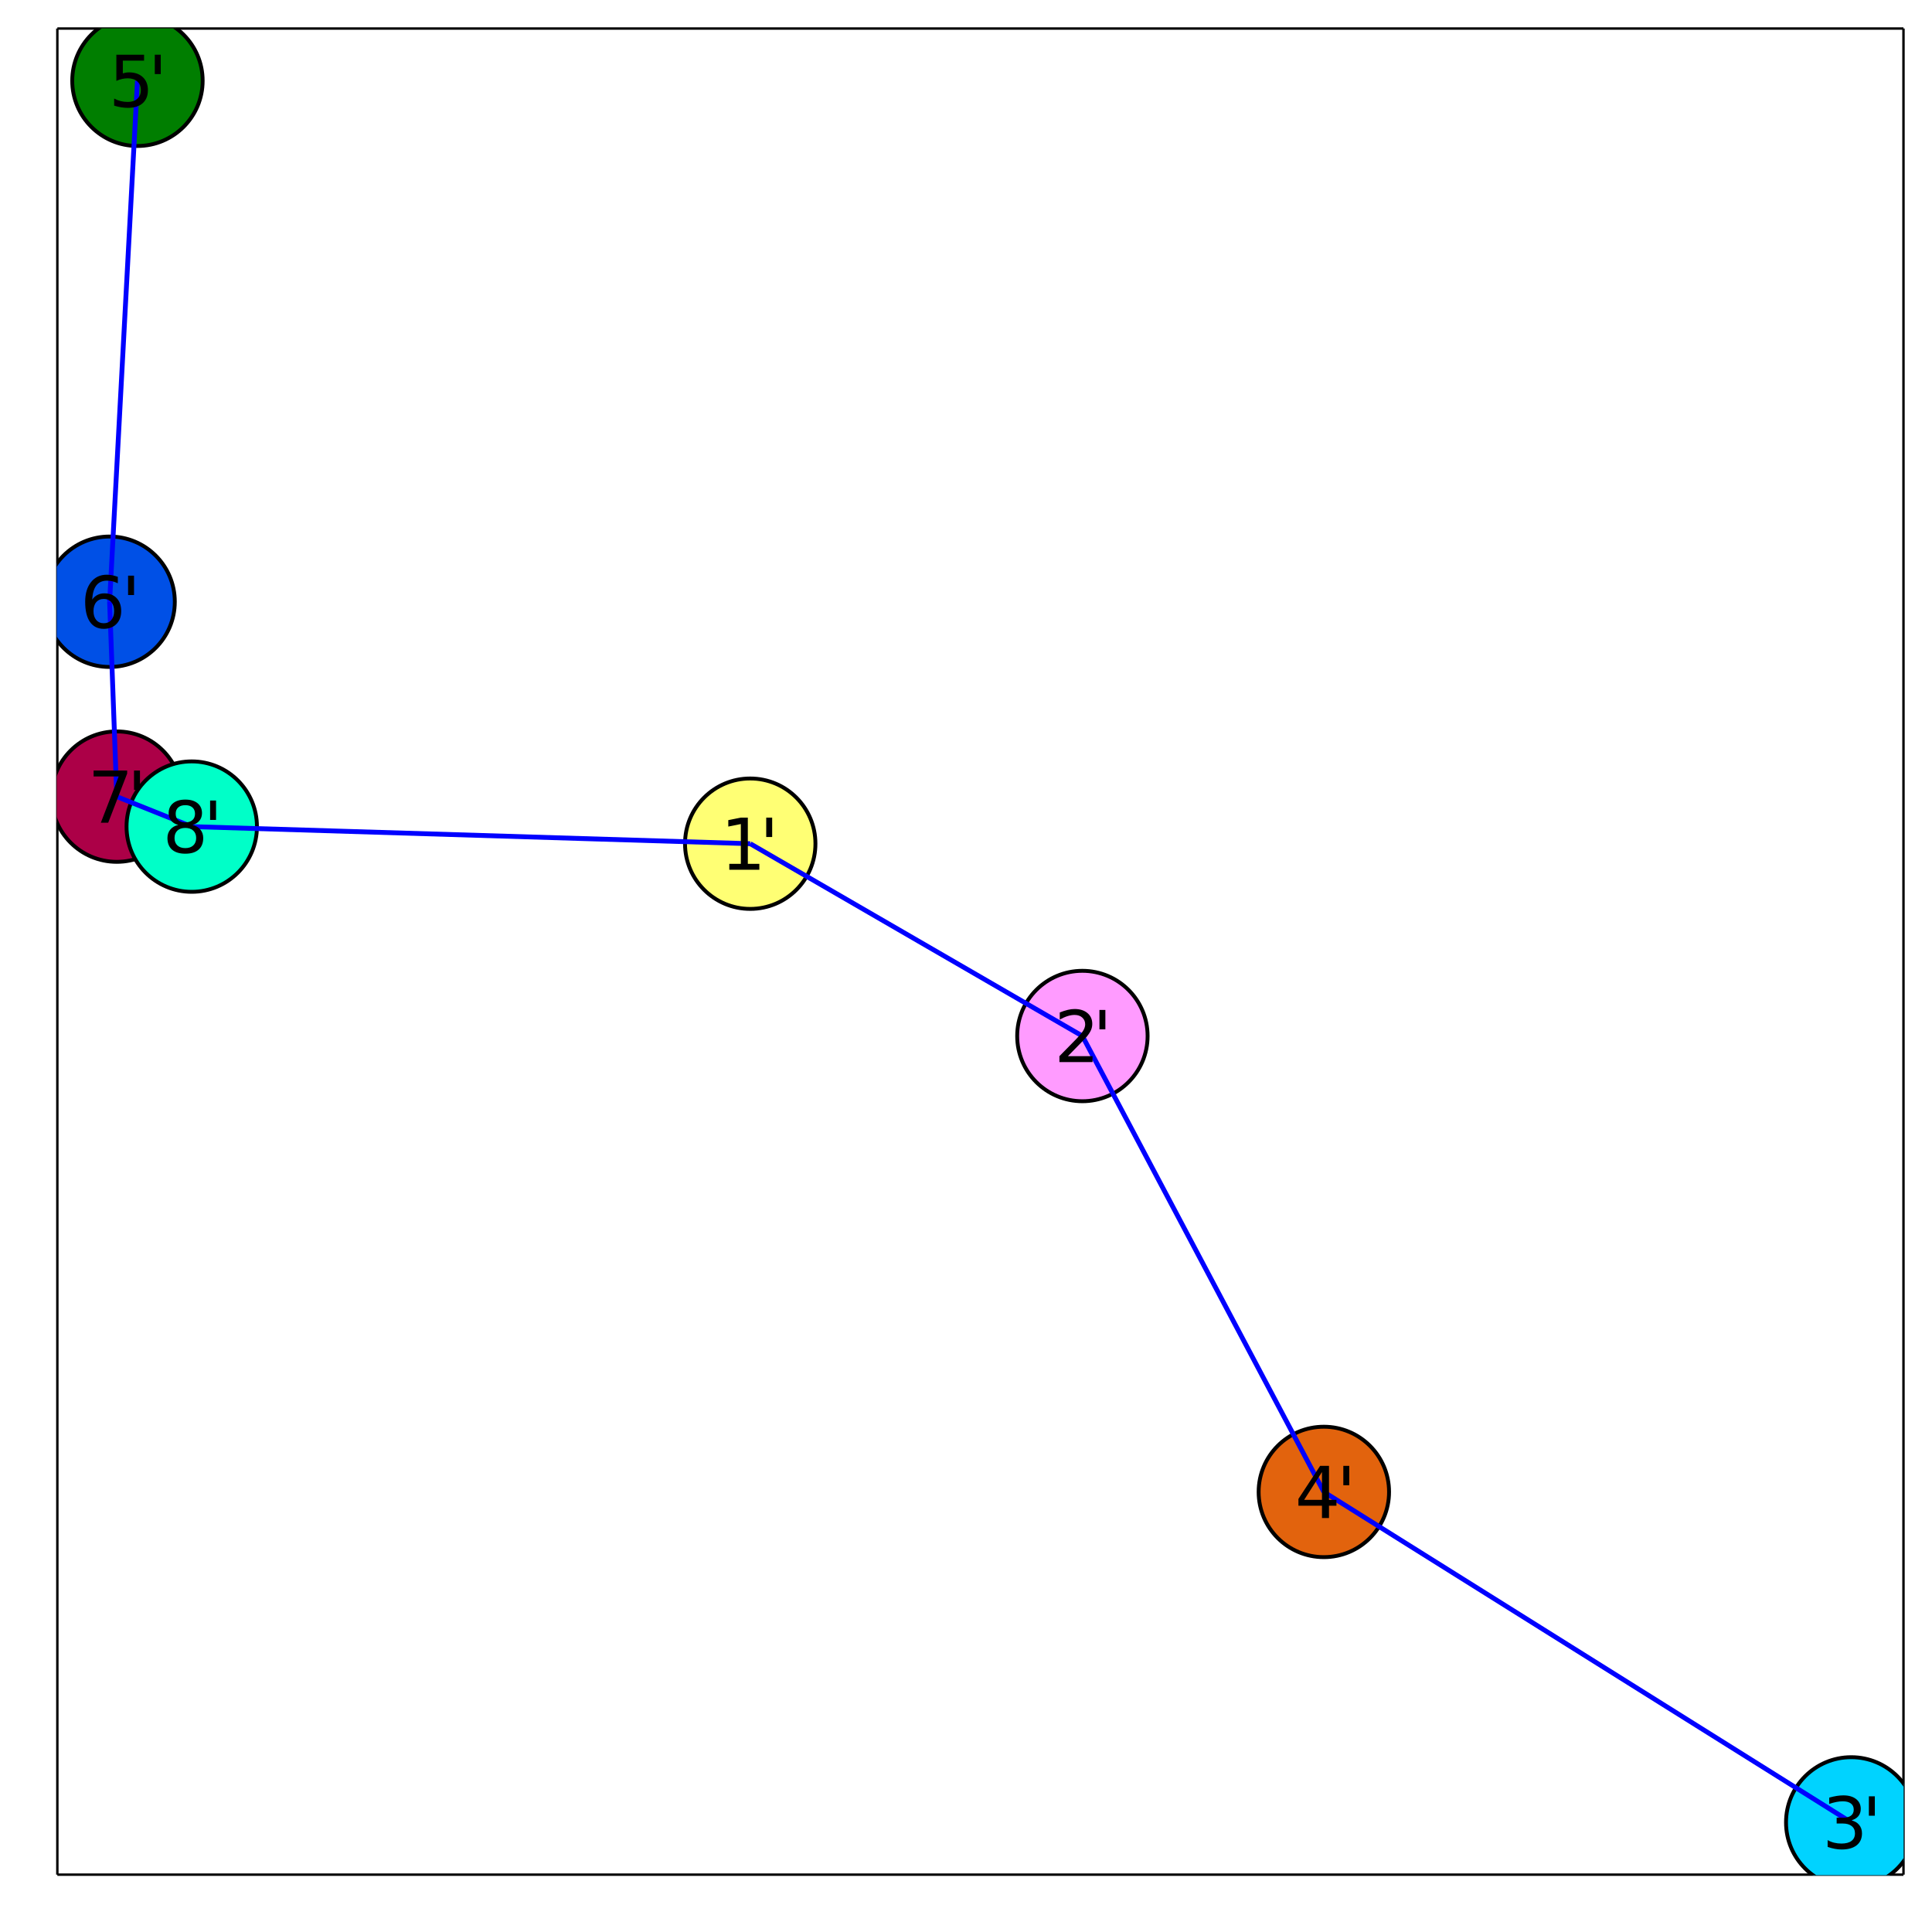
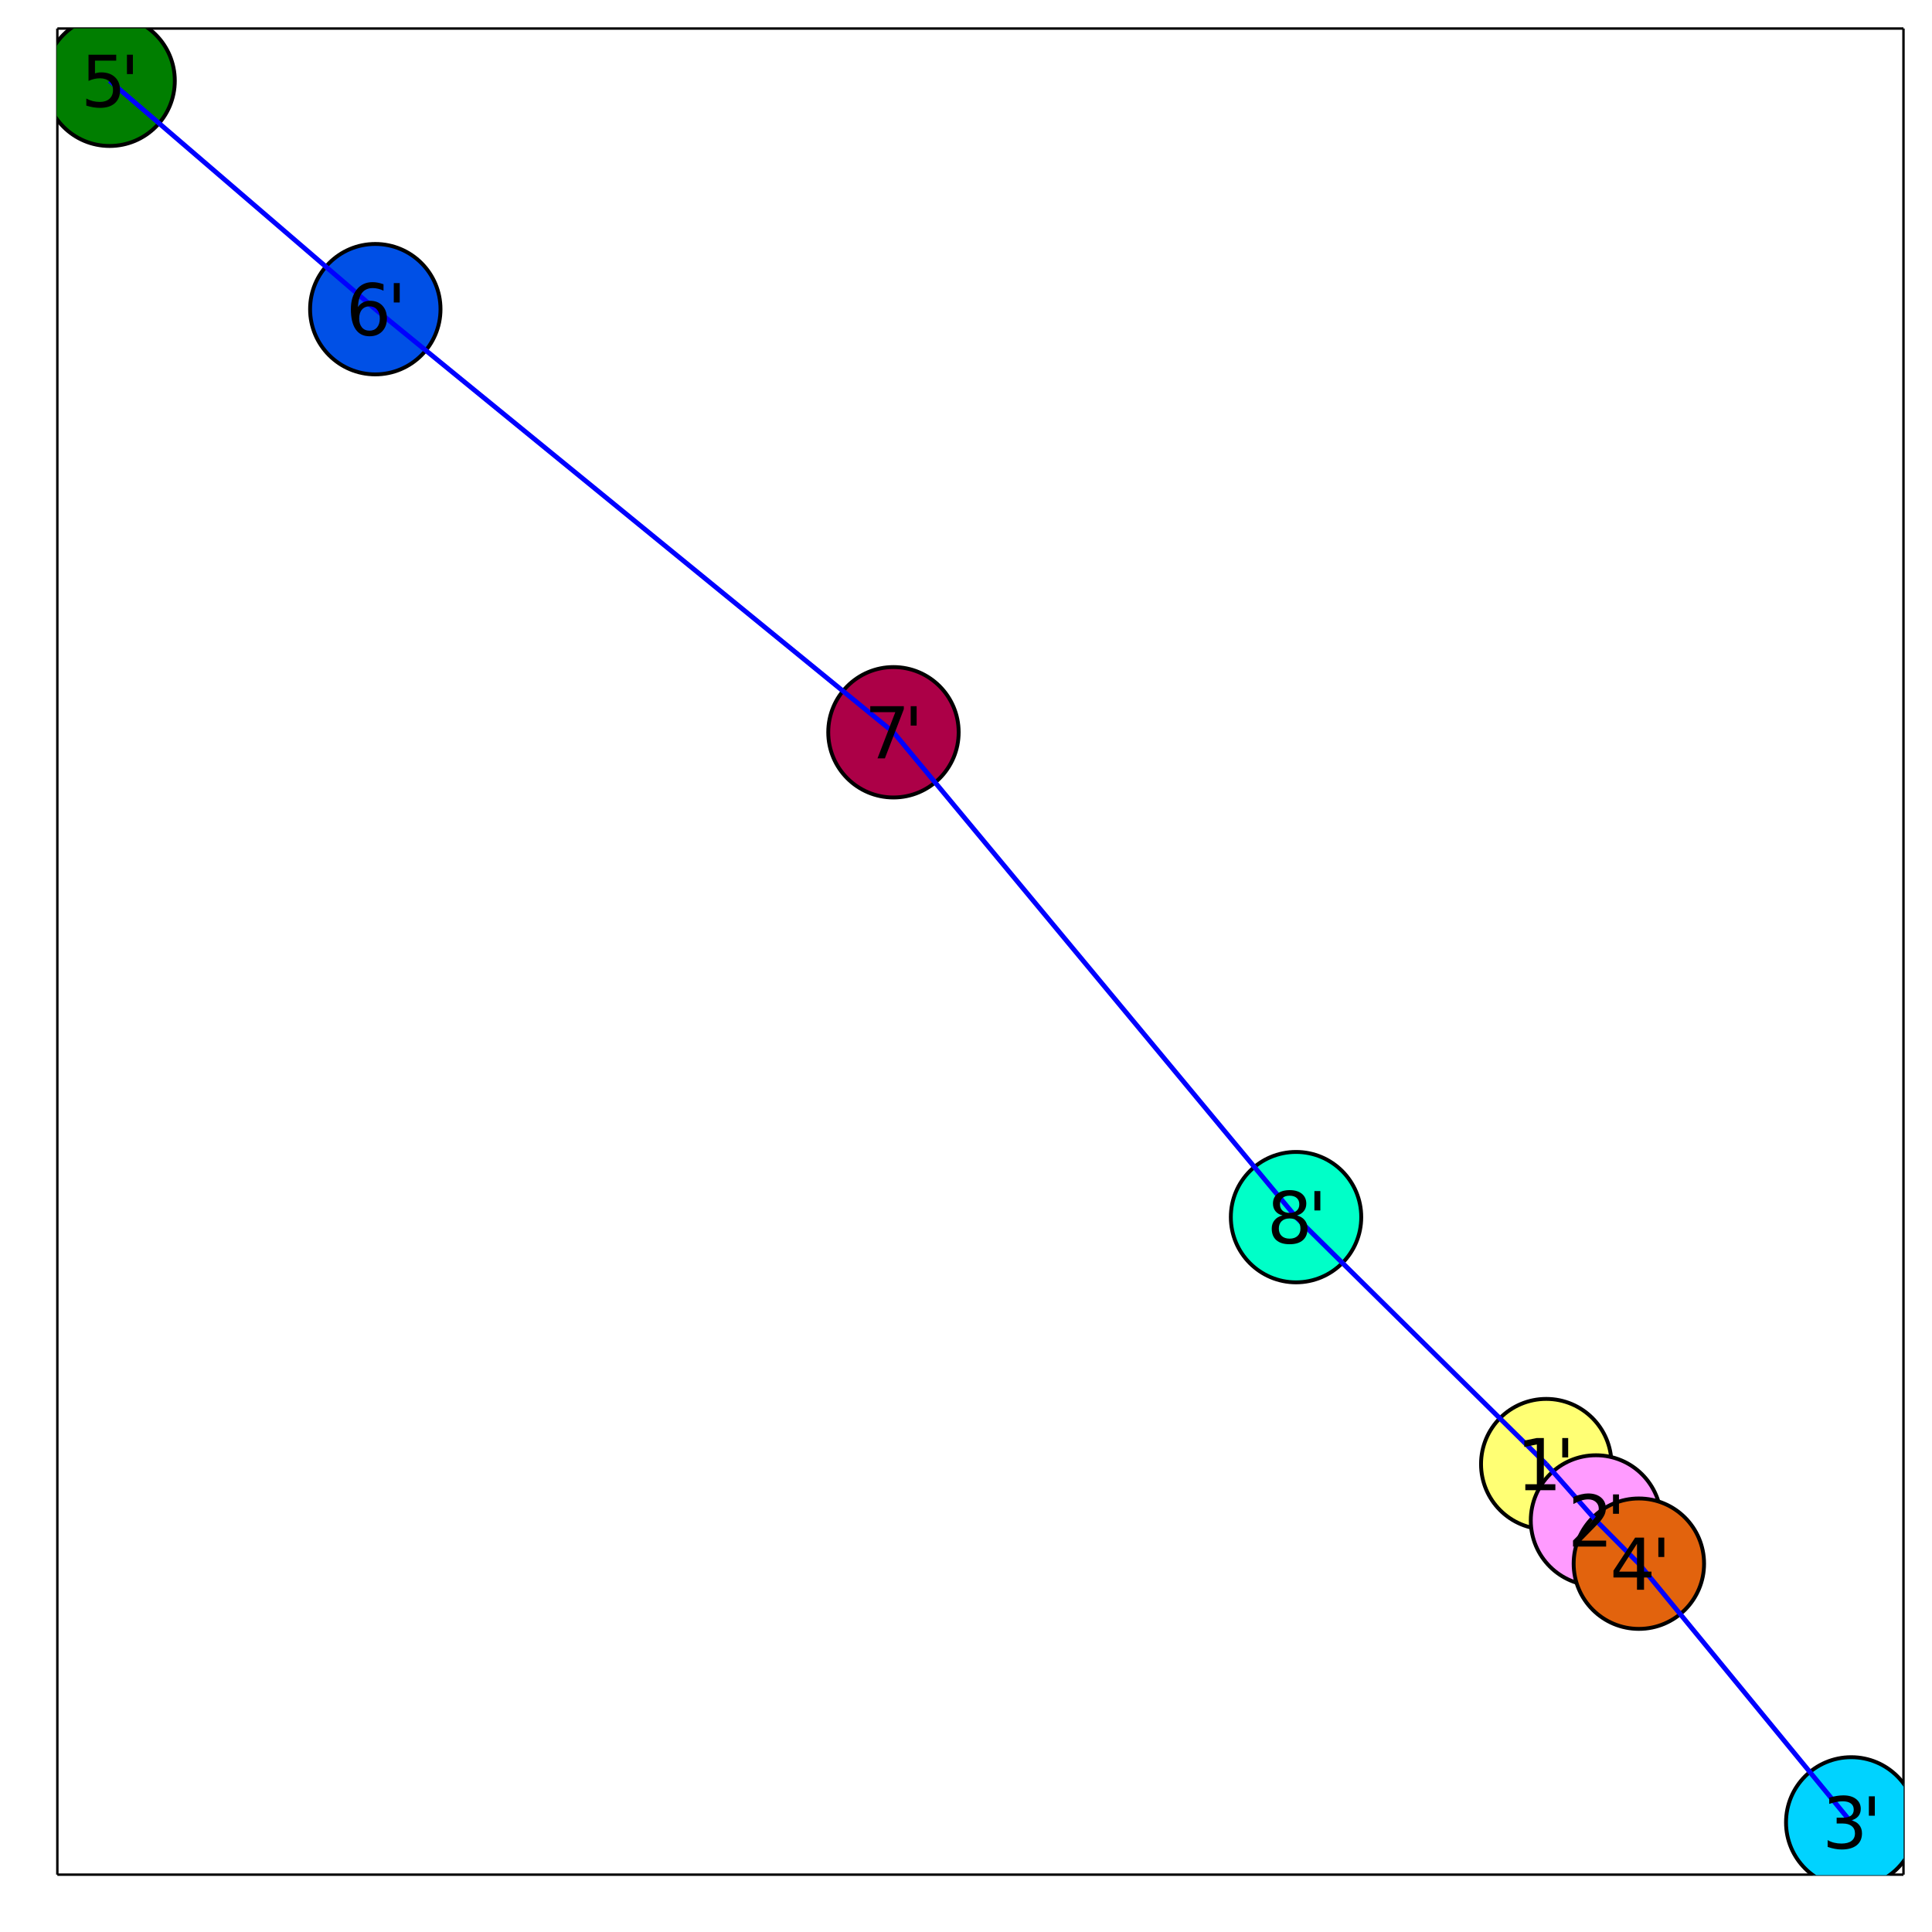
<svg xmlns="http://www.w3.org/2000/svg" width="800" height="800" viewBox="0 0 3200 3200">
  <defs>
-     <clipPath id="clip050">
+     <clipPath id="clip920">
      <rect x="0" y="0" width="3200" height="3200" />
    </clipPath>
  </defs>
-   <path clip-path="url(#clip050)" d=" M0 3200 L3200 3200 L3200 0 L0 0  Z   " fill="#ffffff" fill-rule="evenodd" fill-opacity="1" />
+   <path clip-path="url(#clip920)" d=" M0 3200 L3200 3200 L3200 0 L0 0  Z   " fill="#ffffff" fill-rule="evenodd" fill-opacity="1" />
  <defs>
-     <clipPath id="clip051">
+     <clipPath id="clip921">
      <rect x="640" y="320" width="2241" height="2241" />
    </clipPath>
  </defs>
-   <path clip-path="url(#clip050)" d=" M94.992 3105.01 L3152.76 3105.01 L3152.76 47.244 L94.992 47.244  Z   " fill="#ffffff" fill-rule="evenodd" fill-opacity="1" />
+   <path clip-path="url(#clip920)" d=" M94.992 3105.01 L3152.76 3105.01 L3152.76 47.244 L94.992 47.244  Z   " fill="#ffffff" fill-rule="evenodd" fill-opacity="1" />
  <defs>
-     <clipPath id="clip052">
+     <clipPath id="clip922">
      <rect x="94" y="47" width="3059" height="3059" />
    </clipPath>
  </defs>
-   <polyline clip-path="url(#clip050)" style="stroke:#000000; stroke-width:4; stroke-opacity:1; fill:none" points="   94.992,3105.01 3152.76,3105.01    " />
-   <polyline clip-path="url(#clip050)" style="stroke:#000000; stroke-width:4; stroke-opacity:1; fill:none" points="   94.992,3105.01 94.992,47.244    " />
-   <polyline clip-path="url(#clip050)" style="stroke:#000000; stroke-width:4; stroke-opacity:1; fill:none" points="   94.992,47.244 3152.76,47.244    " />
-   <polyline clip-path="url(#clip050)" style="stroke:#000000; stroke-width:4; stroke-opacity:1; fill:none" points="   3152.76,3105.01 3152.76,47.244    " />
-   <circle clip-path="url(#clip052)" cx="1242.62" cy="1397.43" r="108" fill="#ffff74" fill-rule="evenodd" fill-opacity="1" stroke="#000000" stroke-opacity="1" stroke-width="6.4" />
-   <circle clip-path="url(#clip052)" cx="1792.79" cy="1715.98" r="108" fill="#ff9bff" fill-rule="evenodd" fill-opacity="1" stroke="#000000" stroke-opacity="1" stroke-width="6.4" />
-   <circle clip-path="url(#clip052)" cx="3066.22" cy="3018.47" r="108" fill="#00d3ff" fill-rule="evenodd" fill-opacity="1" stroke="#000000" stroke-opacity="1" stroke-width="6.4" />
-   <circle clip-path="url(#clip052)" cx="2192.71" cy="2471.11" r="108" fill="#e2630d" fill-rule="evenodd" fill-opacity="1" stroke="#000000" stroke-opacity="1" stroke-width="6.4" />
-   <circle clip-path="url(#clip052)" cx="227.66" cy="133.785" r="108" fill="#007e00" fill-rule="evenodd" fill-opacity="1" stroke="#000000" stroke-opacity="1" stroke-width="6.4" />
-   <circle clip-path="url(#clip052)" cx="181.533" cy="996.668" r="108" fill="#0050e6" fill-rule="evenodd" fill-opacity="1" stroke="#000000" stroke-opacity="1" stroke-width="6.4" />
-   <circle clip-path="url(#clip052)" cx="193.435" cy="1319.47" r="108" fill="#ac0047" fill-rule="evenodd" fill-opacity="1" stroke="#000000" stroke-opacity="1" stroke-width="6.4" />
-   <circle clip-path="url(#clip052)" cx="317.587" cy="1369.12" r="108" fill="#00ffc8" fill-rule="evenodd" fill-opacity="1" stroke="#000000" stroke-opacity="1" stroke-width="6.4" />
-   <polyline clip-path="url(#clip052)" style="stroke:#0000ff; stroke-width:8; stroke-opacity:1; fill:none" points="   1242.62,1397.43 1792.79,1715.98    " />
-   <polyline clip-path="url(#clip052)" style="stroke:#0000ff; stroke-width:8; stroke-opacity:1; fill:none" points="   1242.62,1397.43 317.587,1369.12    " />
-   <polyline clip-path="url(#clip052)" style="stroke:#0000ff; stroke-width:8; stroke-opacity:1; fill:none" points="   1792.79,1715.98 2192.71,2471.11    " />
-   <polyline clip-path="url(#clip052)" style="stroke:#0000ff; stroke-width:8; stroke-opacity:1; fill:none" points="   3066.22,3018.47 2192.71,2471.11    " />
-   <polyline clip-path="url(#clip052)" style="stroke:#0000ff; stroke-width:8; stroke-opacity:1; fill:none" points="   227.66,133.785 181.533,996.668    " />
-   <polyline clip-path="url(#clip052)" style="stroke:#0000ff; stroke-width:8; stroke-opacity:1; fill:none" points="   181.533,996.668 193.435,1319.47    " />
-   <polyline clip-path="url(#clip052)" style="stroke:#0000ff; stroke-width:8; stroke-opacity:1; fill:none" points="   193.435,1319.47 317.587,1369.12    " />
-   <path clip-path="url(#clip050)" d="M 0 0 M1207.96 1430.8 L1227.05 1430.8 L1227.05 1364.88 L1206.28 1369.05 L1206.28 1358.4 L1226.94 1354.23 L1238.63 1354.23 L1238.63 1430.8 L1257.72 1430.8 L1257.72 1440.63 L1207.96 1440.63 L1207.96 1430.8 Z" fill="#000000" fill-rule="evenodd" fill-opacity="1" />
-   <path clip-path="url(#clip050)" d="M 0 0 M1278.96 1354.23 L1278.96 1386.35 L1269.12 1386.35 L1269.12 1354.23 L1278.96 1354.23 Z" fill="#000000" fill-rule="evenodd" fill-opacity="1" />
-   <path clip-path="url(#clip050)" d="M 0 0 M1768.8 1749.34 L1809.6 1749.34 L1809.6 1759.18 L1754.74 1759.18 L1754.74 1749.34 Q1761.39 1742.45 1772.85 1730.88 Q1784.37 1719.25 1787.32 1715.89 Q1792.93 1709.58 1795.13 1705.24 Q1797.39 1700.84 1797.39 1696.62 Q1797.39 1689.73 1792.53 1685.39 Q1787.72 1681.05 1779.97 1681.05 Q1774.47 1681.05 1768.34 1682.96 Q1762.26 1684.87 1755.32 1688.75 L1755.32 1676.94 Q1762.38 1674.11 1768.51 1672.66 Q1774.64 1671.21 1779.74 1671.21 Q1793.16 1671.21 1801.15 1677.93 Q1809.14 1684.64 1809.14 1695.87 Q1809.14 1701.19 1807.11 1705.99 Q1805.14 1710.74 1799.88 1717.22 Q1798.43 1718.9 1790.67 1726.94 Q1782.92 1734.93 1768.8 1749.34 Z" fill="#000000" fill-rule="evenodd" fill-opacity="1" />
-   <path clip-path="url(#clip050)" d="M 0 0 M1830.84 1672.78 L1830.84 1704.89 L1821 1704.89 L1821 1672.78 L1830.84 1672.78 Z" fill="#000000" fill-rule="evenodd" fill-opacity="1" />
-   <path clip-path="url(#clip050)" d="M 0 0 M3066.22 3015.08 Q3074.61 3016.88 3079.29 3022.55 Q3084.04 3028.22 3084.04 3036.55 Q3084.04 3049.34 3075.24 3056.34 Q3066.45 3063.35 3050.24 3063.35 Q3044.8 3063.35 3039.02 3062.25 Q3033.29 3061.2 3027.15 3059.06 L3027.15 3047.78 Q3032.01 3050.61 3037.8 3052.06 Q3043.59 3053.51 3049.9 3053.51 Q3060.89 3053.51 3066.62 3049.17 Q3072.41 3044.83 3072.41 3036.55 Q3072.41 3028.91 3067.03 3024.63 Q3061.7 3020.29 3052.15 3020.29 L3042.08 3020.29 L3042.08 3010.68 L3052.62 3010.68 Q3061.24 3010.68 3065.81 3007.27 Q3070.38 3003.8 3070.38 2997.32 Q3070.38 2990.66 3065.64 2987.13 Q3060.95 2983.54 3052.15 2983.54 Q3047.35 2983.54 3041.85 2984.58 Q3036.35 2985.63 3029.76 2987.83 L3029.76 2977.41 Q3036.41 2975.56 3042.2 2974.63 Q3048.04 2973.7 3053.19 2973.7 Q3066.5 2973.7 3074.26 2979.78 Q3082.01 2985.8 3082.01 2996.1 Q3082.01 3003.28 3077.91 3008.25 Q3073.8 3013.17 3066.22 3015.08 Z" fill="#000000" fill-rule="evenodd" fill-opacity="1" />
-   <path clip-path="url(#clip050)" d="M 0 0 M3105.28 2975.27 L3105.28 3007.39 L3095.44 3007.39 L3095.44 2975.27 L3105.28 2975.27 Z" fill="#000000" fill-rule="evenodd" fill-opacity="1" />
-   <path clip-path="url(#clip050)" d="M 0 0 M2189.61 2438.1 L2160.1 2484.22 L2189.61 2484.22 L2189.61 2438.1 M2186.54 2427.91 L2201.24 2427.91 L2201.24 2484.22 L2213.57 2484.22 L2213.57 2493.94 L2201.24 2493.94 L2201.24 2514.31 L2189.61 2514.31 L2189.61 2493.94 L2150.61 2493.94 L2150.61 2482.66 L2186.54 2427.91 Z" fill="#000000" fill-rule="evenodd" fill-opacity="1" />
-   <path clip-path="url(#clip050)" d="M 0 0 M2234.81 2427.91 L2234.81 2460.03 L2224.97 2460.03 L2224.97 2427.91 L2234.81 2427.91 Z" fill="#000000" fill-rule="evenodd" fill-opacity="1" />
-   <path clip-path="url(#clip050)" d="M 0 0 M192.735 90.585 L238.626 90.585 L238.626 100.422 L203.441 100.422 L203.441 121.603 Q205.988 120.735 208.534 120.33 Q211.08 119.867 213.627 119.867 Q228.094 119.867 236.543 127.795 Q244.992 135.723 244.992 149.265 Q244.992 163.212 236.312 170.966 Q227.631 178.663 211.833 178.663 Q206.393 178.663 200.721 177.737 Q195.108 176.811 189.09 174.959 L189.09 163.212 Q194.298 166.047 199.853 167.436 Q205.409 168.825 211.601 168.825 Q221.613 168.825 227.457 163.559 Q233.302 158.293 233.302 149.265 Q233.302 140.237 227.457 134.971 Q221.613 129.705 211.601 129.705 Q206.914 129.705 202.226 130.746 Q197.597 131.788 192.735 133.987 L192.735 90.585 Z" fill="#000000" fill-rule="evenodd" fill-opacity="1" />
-   <path clip-path="url(#clip050)" d="M 0 0 M266.23 90.585 L266.23 122.702 L256.392 122.702 L256.392 90.585 L266.23 90.585 Z" fill="#000000" fill-rule="evenodd" fill-opacity="1" />
-   <path clip-path="url(#clip050)" d="M 0 0 M171.926 992.009 Q164.056 992.009 159.426 997.391 Q154.855 1002.77 154.855 1012.15 Q154.855 1021.46 159.426 1026.9 Q164.056 1032.29 171.926 1032.29 Q179.797 1032.29 184.368 1026.9 Q188.998 1021.46 188.998 1012.15 Q188.998 1002.77 184.368 997.391 Q179.797 992.009 171.926 992.009 M195.132 955.377 L195.132 966.025 Q190.734 963.942 186.22 962.842 Q181.764 961.743 177.366 961.743 Q165.792 961.743 159.658 969.555 Q153.581 977.368 152.713 993.166 Q156.128 988.132 161.278 985.47 Q166.429 982.75 172.621 982.75 Q185.641 982.75 193.164 990.678 Q200.745 998.548 200.745 1012.15 Q200.745 1025.46 192.875 1033.5 Q185.005 1041.55 171.926 1041.55 Q156.938 1041.55 149.01 1030.09 Q141.081 1018.57 141.081 996.754 Q141.081 976.268 150.804 964.116 Q160.526 951.905 176.903 951.905 Q181.301 951.905 185.757 952.773 Q190.271 953.641 195.132 955.377 Z" fill="#000000" fill-rule="evenodd" fill-opacity="1" />
-   <path clip-path="url(#clip050)" d="M 0 0 M221.984 953.468 L221.984 985.585 L212.146 985.585 L212.146 953.468 L221.984 953.468 Z" fill="#000000" fill-rule="evenodd" fill-opacity="1" />
-   <path clip-path="url(#clip050)" d="M 0 0 M155.038 1276.27 L210.594 1276.27 L210.594 1281.24 L179.228 1362.67 L167.017 1362.67 L196.531 1286.1 L155.038 1286.1 L155.038 1276.27 Z" fill="#000000" fill-rule="evenodd" fill-opacity="1" />
-   <path clip-path="url(#clip050)" d="M 0 0 M231.832 1276.27 L231.832 1308.38 L221.994 1308.38 L221.994 1276.27 L231.832 1276.27 Z" fill="#000000" fill-rule="evenodd" fill-opacity="1" />
-   <path clip-path="url(#clip050)" d="M 0 0 M306.968 1371.29 Q298.634 1371.29 293.831 1375.75 Q289.086 1380.21 289.086 1388.02 Q289.086 1395.83 293.831 1400.29 Q298.634 1404.74 306.968 1404.74 Q315.301 1404.74 320.104 1400.29 Q324.907 1395.77 324.907 1388.02 Q324.907 1380.21 320.104 1375.75 Q315.359 1371.29 306.968 1371.29 M295.278 1366.32 Q287.755 1364.47 283.53 1359.31 Q279.364 1354.16 279.364 1346.76 Q279.364 1336.4 286.713 1330.38 Q294.12 1324.36 306.968 1324.36 Q319.873 1324.36 327.222 1330.38 Q334.572 1336.4 334.572 1346.76 Q334.572 1354.16 330.347 1359.31 Q326.18 1364.47 318.715 1366.32 Q327.164 1368.28 331.852 1374.01 Q336.597 1379.74 336.597 1388.02 Q336.597 1400.58 328.9 1407.29 Q321.262 1414 306.968 1414 Q292.674 1414 284.977 1407.29 Q277.338 1400.58 277.338 1388.02 Q277.338 1379.74 282.084 1374.01 Q286.829 1368.28 295.278 1366.32 M290.995 1347.86 Q290.995 1354.57 295.162 1358.33 Q299.387 1362.09 306.968 1362.09 Q314.491 1362.09 318.715 1358.33 Q322.998 1354.57 322.998 1347.86 Q322.998 1341.14 318.715 1337.38 Q314.491 1333.62 306.968 1333.62 Q299.387 1333.62 295.162 1337.38 Q290.995 1341.14 290.995 1347.86 Z" fill="#000000" fill-rule="evenodd" fill-opacity="1" />
-   <path clip-path="url(#clip050)" d="M 0 0 M357.835 1325.92 L357.835 1358.04 L347.998 1358.04 L347.998 1325.92 L357.835 1325.92 Z" fill="#000000" fill-rule="evenodd" fill-opacity="1" />
+   <polyline clip-path="url(#clip920)" style="stroke:#000000; stroke-width:4; stroke-opacity:1; fill:none" points="   94.992,3105.01 3152.76,3105.01    " />
+   <polyline clip-path="url(#clip920)" style="stroke:#000000; stroke-width:4; stroke-opacity:1; fill:none" points="   94.992,3105.01 94.992,47.244    " />
+   <polyline clip-path="url(#clip920)" style="stroke:#000000; stroke-width:4; stroke-opacity:1; fill:none" points="   94.992,47.244 3152.76,47.244    " />
+   <polyline clip-path="url(#clip920)" style="stroke:#000000; stroke-width:4; stroke-opacity:1; fill:none" points="   3152.76,3105.01 3152.76,47.244    " />
+   <circle clip-path="url(#clip922)" cx="2561.07" cy="2425.03" r="108" fill="#ffff74" fill-rule="evenodd" fill-opacity="1" stroke="#000000" stroke-opacity="1" stroke-width="6.4" />
+   <circle clip-path="url(#clip922)" cx="2643.46" cy="2518.38" r="108" fill="#ff9bff" fill-rule="evenodd" fill-opacity="1" stroke="#000000" stroke-opacity="1" stroke-width="6.4" />
+   <circle clip-path="url(#clip922)" cx="3066.22" cy="3018.47" r="108" fill="#00d3ff" fill-rule="evenodd" fill-opacity="1" stroke="#000000" stroke-opacity="1" stroke-width="6.4" />
+   <circle clip-path="url(#clip922)" cx="2714.48" cy="2589.95" r="108" fill="#e2630d" fill-rule="evenodd" fill-opacity="1" stroke="#000000" stroke-opacity="1" stroke-width="6.4" />
+   <circle clip-path="url(#clip922)" cx="181.533" cy="133.785" r="108" fill="#007e00" fill-rule="evenodd" fill-opacity="1" stroke="#000000" stroke-opacity="1" stroke-width="6.4" />
+   <circle clip-path="url(#clip922)" cx="621.612" cy="512.089" r="108" fill="#0050e6" fill-rule="evenodd" fill-opacity="1" stroke="#000000" stroke-opacity="1" stroke-width="6.4" />
+   <circle clip-path="url(#clip922)" cx="1479.85" cy="1212.88" r="108" fill="#ac0047" fill-rule="evenodd" fill-opacity="1" stroke="#000000" stroke-opacity="1" stroke-width="6.4" />
+   <circle clip-path="url(#clip922)" cx="2146.65" cy="2015.97" r="108" fill="#00ffc8" fill-rule="evenodd" fill-opacity="1" stroke="#000000" stroke-opacity="1" stroke-width="6.4" />
+   <polyline clip-path="url(#clip922)" style="stroke:#0000ff; stroke-width:8; stroke-opacity:1; fill:none" points="   2561.07,2425.03 2643.46,2518.38    " />
+   <polyline clip-path="url(#clip922)" style="stroke:#0000ff; stroke-width:8; stroke-opacity:1; fill:none" points="   2561.07,2425.03 2146.65,2015.97    " />
+   <polyline clip-path="url(#clip922)" style="stroke:#0000ff; stroke-width:8; stroke-opacity:1; fill:none" points="   2643.46,2518.38 2714.48,2589.95    " />
+   <polyline clip-path="url(#clip922)" style="stroke:#0000ff; stroke-width:8; stroke-opacity:1; fill:none" points="   3066.22,3018.47 2714.48,2589.95    " />
+   <polyline clip-path="url(#clip922)" style="stroke:#0000ff; stroke-width:8; stroke-opacity:1; fill:none" points="   181.533,133.785 621.612,512.089    " />
+   <polyline clip-path="url(#clip922)" style="stroke:#0000ff; stroke-width:8; stroke-opacity:1; fill:none" points="   621.612,512.089 1479.85,1212.88    " />
+   <polyline clip-path="url(#clip922)" style="stroke:#0000ff; stroke-width:8; stroke-opacity:1; fill:none" points="   1479.85,1212.88 2146.65,2015.97    " />
+   <path clip-path="url(#clip920)" d="M 0 0 M2526.41 2458.4 L2545.5 2458.4 L2545.5 2392.48 L2524.73 2396.65 L2524.73 2386 L2545.39 2381.83 L2557.08 2381.83 L2557.08 2458.4 L2576.18 2458.4 L2576.18 2468.23 L2526.41 2468.23 L2526.41 2458.4 Z" fill="#000000" fill-rule="evenodd" fill-opacity="1" />
+   <path clip-path="url(#clip920)" d="M 0 0 M2597.41 2381.83 L2597.41 2413.95 L2587.58 2413.95 L2587.58 2381.83 L2597.41 2381.83 Z" fill="#000000" fill-rule="evenodd" fill-opacity="1" />
+   <path clip-path="url(#clip920)" d="M 0 0 M2619.48 2551.74 L2660.27 2551.74 L2660.27 2561.58 L2605.41 2561.58 L2605.41 2551.74 Q2612.07 2544.86 2623.53 2533.28 Q2635.04 2521.65 2637.99 2518.3 Q2643.61 2511.99 2645.81 2507.65 Q2648.06 2503.25 2648.06 2499.02 Q2648.06 2492.14 2643.2 2487.8 Q2638.4 2483.46 2630.64 2483.46 Q2625.15 2483.46 2619.01 2485.37 Q2612.94 2487.28 2605.99 2491.15 L2605.99 2479.35 Q2613.05 2476.51 2619.19 2475.07 Q2625.32 2473.62 2630.41 2473.62 Q2643.84 2473.62 2651.83 2480.33 Q2659.81 2487.05 2659.81 2498.27 Q2659.81 2503.6 2657.79 2508.4 Q2655.82 2513.15 2650.55 2519.63 Q2649.11 2521.3 2641.35 2529.35 Q2633.6 2537.33 2619.48 2551.74 Z" fill="#000000" fill-rule="evenodd" fill-opacity="1" />
+   <path clip-path="url(#clip920)" d="M 0 0 M2681.51 2475.18 L2681.51 2507.3 L2671.67 2507.3 L2671.67 2475.18 L2681.51 2475.18 Z" fill="#000000" fill-rule="evenodd" fill-opacity="1" />
+   <path clip-path="url(#clip920)" d="M 0 0 M3066.22 3015.08 Q3074.61 3016.88 3079.29 3022.55 Q3084.04 3028.22 3084.04 3036.55 Q3084.04 3049.34 3075.24 3056.34 Q3066.45 3063.35 3050.24 3063.35 Q3044.8 3063.35 3039.02 3062.25 Q3033.29 3061.2 3027.15 3059.06 L3027.15 3047.78 Q3032.01 3050.61 3037.8 3052.06 Q3043.59 3053.51 3049.9 3053.51 Q3060.89 3053.51 3066.62 3049.17 Q3072.41 3044.83 3072.41 3036.55 Q3072.41 3028.91 3067.03 3024.63 Q3061.7 3020.29 3052.15 3020.29 L3042.08 3020.29 L3042.08 3010.68 L3052.62 3010.68 Q3061.24 3010.68 3065.81 3007.27 Q3070.38 3003.8 3070.38 2997.32 Q3070.38 2990.66 3065.64 2987.13 Q3060.95 2983.54 3052.15 2983.54 Q3047.35 2983.54 3041.85 2984.58 Q3036.35 2985.63 3029.76 2987.83 L3029.76 2977.41 Q3036.41 2975.56 3042.2 2974.63 Q3048.04 2973.7 3053.19 2973.7 Q3066.5 2973.7 3074.26 2979.78 Q3082.01 2985.8 3082.01 2996.1 Q3082.01 3003.28 3077.91 3008.25 Q3073.8 3013.17 3066.22 3015.08 Z" fill="#000000" fill-rule="evenodd" fill-opacity="1" />
+   <path clip-path="url(#clip920)" d="M 0 0 M3105.28 2975.27 L3105.28 3007.39 L3095.44 3007.39 L3095.44 2975.27 L3105.28 2975.27 Z" fill="#000000" fill-rule="evenodd" fill-opacity="1" />
+   <path clip-path="url(#clip920)" d="M 0 0 M2711.38 2556.93 L2681.87 2603.06 L2711.38 2603.06 L2711.38 2556.93 M2708.32 2546.75 L2723.02 2546.75 L2723.02 2603.06 L2735.34 2603.06 L2735.34 2612.78 L2723.02 2612.78 L2723.02 2633.15 L2711.38 2633.15 L2711.38 2612.78 L2672.38 2612.78 L2672.38 2601.49 L2708.32 2546.75 Z" fill="#000000" fill-rule="evenodd" fill-opacity="1" />
+   <path clip-path="url(#clip920)" d="M 0 0 M2756.58 2546.75 L2756.58 2578.87 L2746.74 2578.87 L2746.74 2546.75 L2756.58 2546.75 Z" fill="#000000" fill-rule="evenodd" fill-opacity="1" />
+   <path clip-path="url(#clip920)" d="M 0 0 M146.608 90.585 L192.499 90.585 L192.499 100.422 L157.314 100.422 L157.314 121.603 Q159.86 120.735 162.407 120.33 Q164.953 119.867 167.499 119.867 Q181.967 119.867 190.416 127.795 Q198.865 135.723 198.865 149.265 Q198.865 163.212 190.184 170.966 Q181.504 178.663 165.705 178.663 Q160.265 178.663 154.594 177.737 Q148.981 176.811 142.962 174.959 L142.962 163.212 Q148.171 166.047 153.726 167.436 Q159.282 168.825 165.474 168.825 Q175.485 168.825 181.33 163.559 Q187.175 158.293 187.175 149.265 Q187.175 140.237 181.33 134.971 Q175.485 129.705 165.474 129.705 Q160.786 129.705 156.099 130.746 Q151.469 131.788 146.608 133.987 L146.608 90.585 Z" fill="#000000" fill-rule="evenodd" fill-opacity="1" />
+   <path clip-path="url(#clip920)" d="M 0 0 M220.103 90.585 L220.103 122.702 L210.265 122.702 L210.265 90.585 L220.103 90.585 Z" fill="#000000" fill-rule="evenodd" fill-opacity="1" />
+   <path clip-path="url(#clip920)" d="M 0 0 M612.006 507.431 Q604.136 507.431 599.506 512.813 Q594.934 518.195 594.934 527.57 Q594.934 536.887 599.506 542.327 Q604.136 547.709 612.006 547.709 Q619.876 547.709 624.448 542.327 Q629.078 536.887 629.078 527.57 Q629.078 518.195 624.448 512.813 Q619.876 507.431 612.006 507.431 M635.212 470.799 L635.212 481.447 Q630.814 479.364 626.3 478.264 Q621.844 477.165 617.446 477.165 Q605.872 477.165 599.738 484.977 Q593.661 492.79 592.793 508.588 Q596.207 503.554 601.358 500.892 Q606.508 498.172 612.7 498.172 Q625.721 498.172 633.244 506.1 Q640.825 513.97 640.825 527.57 Q640.825 540.88 632.955 548.924 Q625.085 556.968 612.006 556.968 Q597.018 556.968 589.089 545.509 Q581.161 533.993 581.161 512.176 Q581.161 491.69 590.883 479.538 Q600.606 467.327 616.983 467.327 Q621.381 467.327 625.837 468.195 Q630.351 469.063 635.212 470.799 Z" fill="#000000" fill-rule="evenodd" fill-opacity="1" />
+   <path clip-path="url(#clip920)" d="M 0 0 M662.064 468.889 L662.064 501.007 L652.226 501.007 L652.226 468.889 L662.064 468.889 Z" fill="#000000" fill-rule="evenodd" fill-opacity="1" />
+   <path clip-path="url(#clip920)" d="M 0 0 M1441.45 1169.68 L1497.01 1169.68 L1497.01 1174.66 L1465.64 1256.08 L1453.43 1256.08 L1482.94 1179.52 L1441.45 1179.52 L1441.45 1169.68 Z" fill="#000000" fill-rule="evenodd" fill-opacity="1" />
+   <path clip-path="url(#clip920)" d="M 0 0 M1518.24 1169.68 L1518.24 1201.8 L1508.41 1201.8 L1508.41 1169.68 L1518.24 1169.68 Z" fill="#000000" fill-rule="evenodd" fill-opacity="1" />
+   <path clip-path="url(#clip920)" d="M 0 0 M2136.03 2018.14 Q2127.7 2018.14 2122.9 2022.6 Q2118.15 2027.06 2118.15 2034.87 Q2118.15 2042.68 2122.9 2047.14 Q2127.7 2051.59 2136.03 2051.59 Q2144.37 2051.59 2149.17 2047.14 Q2153.97 2042.62 2153.97 2034.87 Q2153.97 2027.06 2149.17 2022.6 Q2144.42 2018.14 2136.03 2018.14 M2124.34 2013.17 Q2116.82 2011.31 2112.6 2006.16 Q2108.43 2001.01 2108.43 1993.61 Q2108.43 1983.25 2115.78 1977.23 Q2123.19 1971.21 2136.03 1971.21 Q2148.94 1971.21 2156.29 1977.23 Q2163.64 1983.25 2163.64 1993.61 Q2163.64 2001.01 2159.41 2006.16 Q2155.25 2011.31 2147.78 2013.17 Q2156.23 2015.13 2160.92 2020.86 Q2165.66 2026.59 2165.66 2034.87 Q2165.66 2047.43 2157.97 2054.14 Q2150.33 2060.85 2136.03 2060.85 Q2121.74 2060.85 2114.04 2054.14 Q2106.4 2047.43 2106.4 2034.87 Q2106.4 2026.59 2111.15 2020.86 Q2115.89 2015.13 2124.34 2013.17 M2120.06 1994.71 Q2120.06 2001.42 2124.23 2005.18 Q2128.45 2008.94 2136.03 2008.94 Q2143.56 2008.94 2147.78 2005.18 Q2152.06 2001.42 2152.06 1994.71 Q2152.06 1987.99 2147.78 1984.23 Q2143.56 1980.47 2136.03 1980.47 Q2128.45 1980.47 2124.23 1984.23 Q2120.06 1987.99 2120.06 1994.71 Z" fill="#000000" fill-rule="evenodd" fill-opacity="1" />
+   <path clip-path="url(#clip920)" d="M 0 0 M2186.9 1972.77 L2186.9 2004.89 L2177.06 2004.89 L2177.06 1972.77 L2186.9 1972.77 Z" fill="#000000" fill-rule="evenodd" fill-opacity="1" />
</svg>
